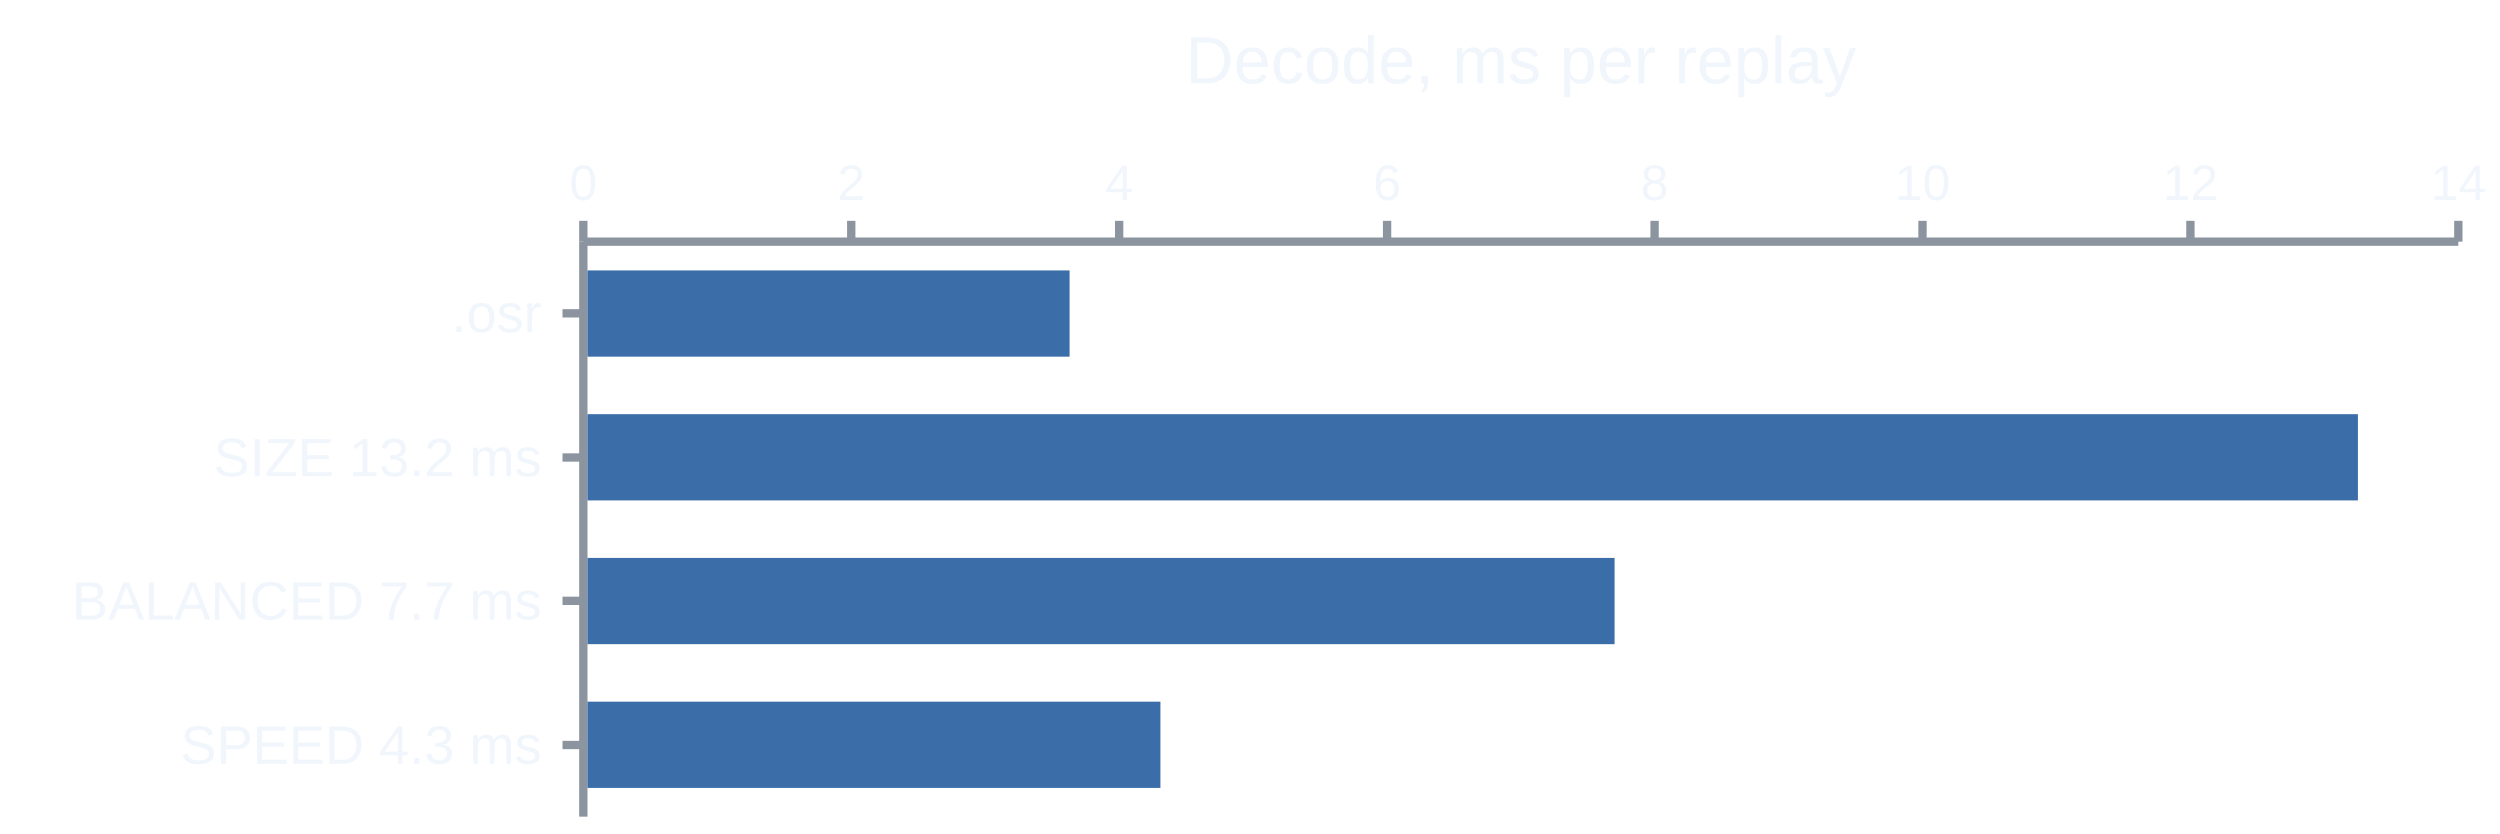
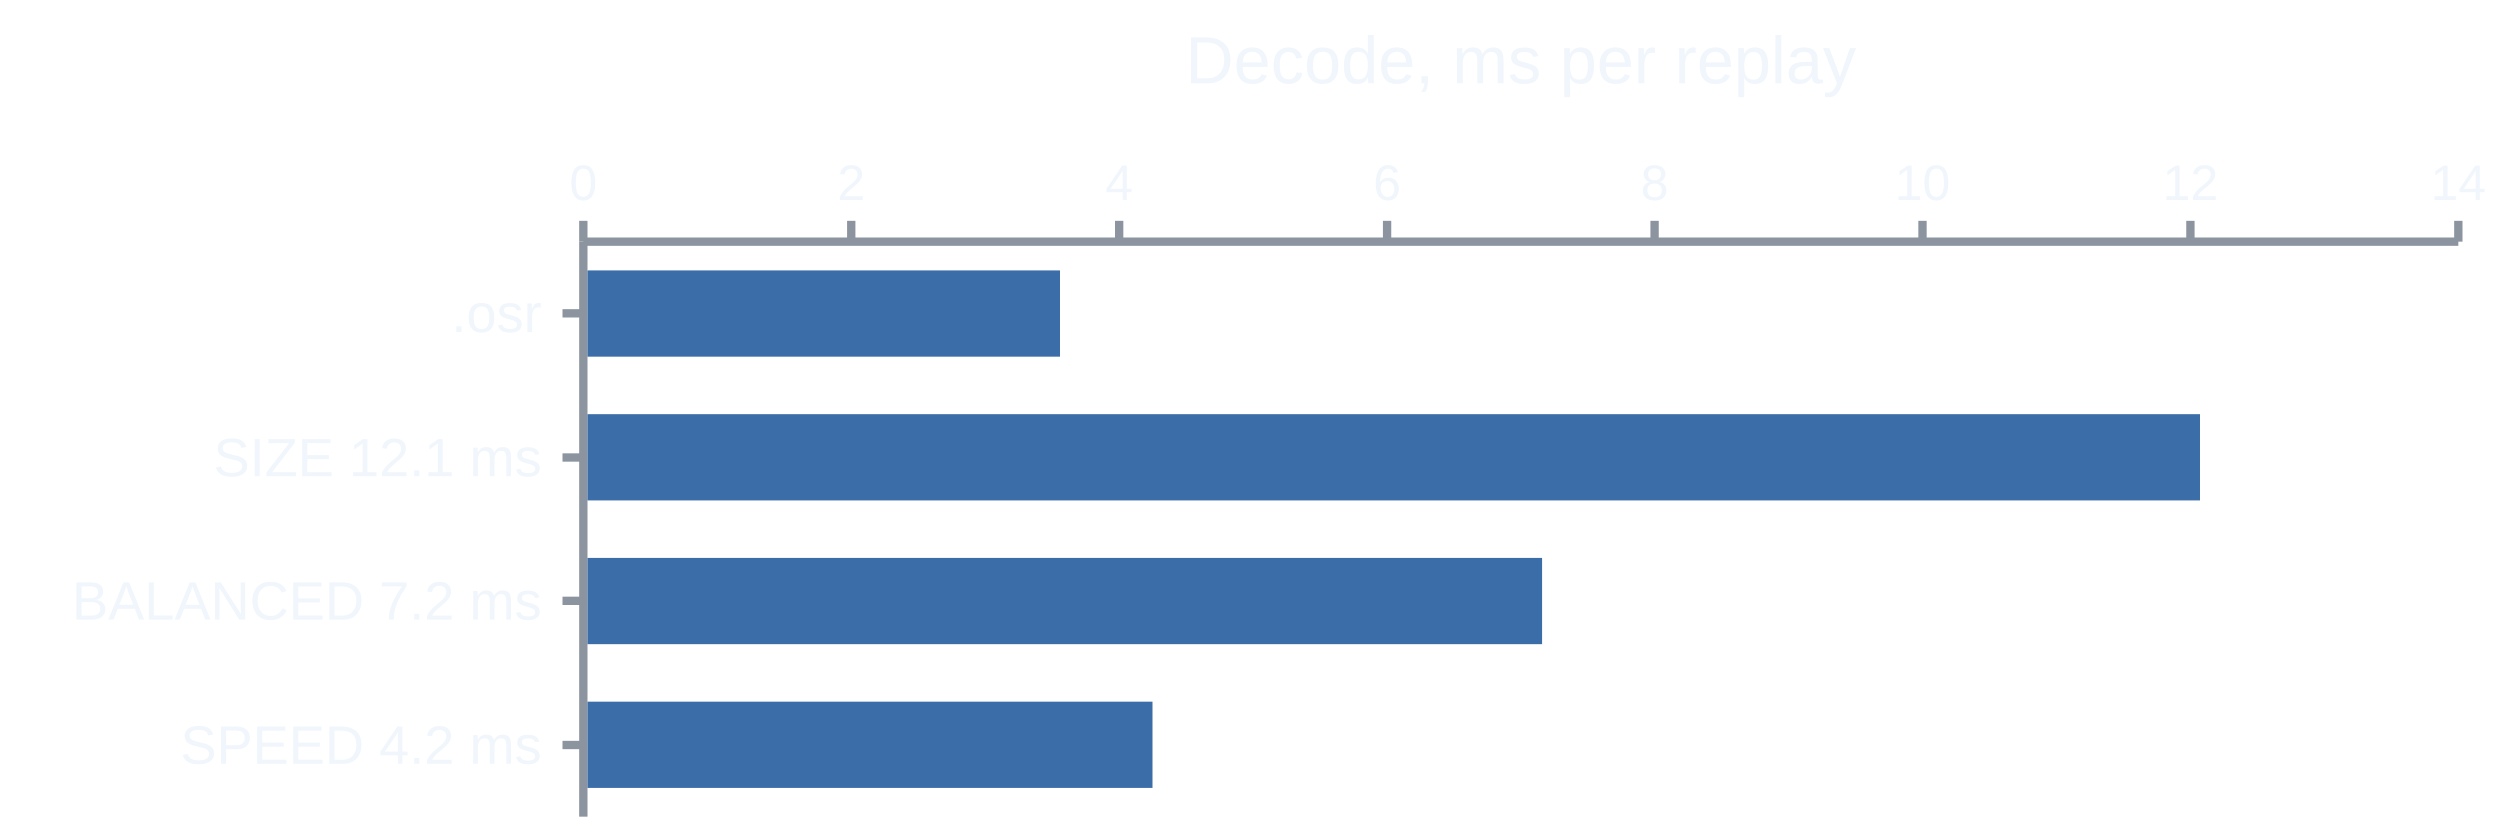
<svg xmlns="http://www.w3.org/2000/svg" width="600" height="200" viewBox="0 0 600 200" font-family="&quot;trebuchet ms&quot;, verdana, arial, sans-serif">
  <text x="365.0" y="20" font-size="16" fill="#f0f6fc" text-anchor="middle">Decode, ms per replay</text>
  <path d="M140 58H590M140 58V196" stroke="#8c959f" stroke-width="2" fill="none" />
  <path d="M140.0 58v-5" stroke="#8c959f" stroke-width="2" />
  <text x="140.0" y="48" font-size="12" fill="#f0f6fc" text-anchor="middle">0</text>
  <path d="M204.3 58v-5" stroke="#8c959f" stroke-width="2" />
  <text x="204.3" y="48" font-size="12" fill="#f0f6fc" text-anchor="middle">2</text>
  <path d="M268.6 58v-5" stroke="#8c959f" stroke-width="2" />
  <text x="268.6" y="48" font-size="12" fill="#f0f6fc" text-anchor="middle">4</text>
  <path d="M332.9 58v-5" stroke="#8c959f" stroke-width="2" />
  <text x="332.9" y="48" font-size="12" fill="#f0f6fc" text-anchor="middle">6</text>
  <path d="M397.1 58v-5" stroke="#8c959f" stroke-width="2" />
  <text x="397.1" y="48" font-size="12" fill="#f0f6fc" text-anchor="middle">8</text>
  <path d="M461.4 58v-5" stroke="#8c959f" stroke-width="2" />
  <text x="461.4" y="48" font-size="12" fill="#f0f6fc" text-anchor="middle">10</text>
  <path d="M525.7 58v-5" stroke="#8c959f" stroke-width="2" />
  <text x="525.7" y="48" font-size="12" fill="#f0f6fc" text-anchor="middle">12</text>
  <path d="M590.0 58v-5" stroke="#8c959f" stroke-width="2" />
  <text x="590.0" y="48" font-size="12" fill="#f0f6fc" text-anchor="middle">14</text>
  <path d="M140 75.2h-5" stroke="#8c959f" stroke-width="2" />
  <text x="130" y="75.2" font-size="13" fill="#f0f6fc" text-anchor="end" dominant-baseline="central">.osr</text>
-   <rect x="141" y="64.9" width="115.7" height="20.7" fill="#3b6ea8" />
+   <rect x="141" y="64.9" width="113.4" height="20.7" fill="#3b6ea8" />
  <path d="M140 109.8h-5" stroke="#8c959f" stroke-width="2" />
-   <text x="130" y="109.8" font-size="13" fill="#f0f6fc" text-anchor="end" dominant-baseline="central">SIZE 13.2 ms</text>
-   <rect x="141" y="99.4" width="424.9" height="20.7" fill="#3b6ea8" />
+   <text x="130" y="109.8" font-size="13" fill="#f0f6fc" text-anchor="end" dominant-baseline="central">SIZE 12.1 ms</text>
+   <rect x="141" y="99.4" width="387.0" height="20.7" fill="#3b6ea8" />
  <path d="M140 144.2h-5" stroke="#8c959f" stroke-width="2" />
-   <text x="130" y="144.2" font-size="13" fill="#f0f6fc" text-anchor="end" dominant-baseline="central">BALANCED 7.7 ms</text>
-   <rect x="141" y="133.9" width="246.5" height="20.7" fill="#3b6ea8" />
+   <text x="130" y="144.2" font-size="13" fill="#f0f6fc" text-anchor="end" dominant-baseline="central">BALANCED 7.2 ms</text>
+   <rect x="141" y="133.9" width="229.1" height="20.7" fill="#3b6ea8" />
  <path d="M140 178.8h-5" stroke="#8c959f" stroke-width="2" />
-   <text x="130" y="178.8" font-size="13" fill="#f0f6fc" text-anchor="end" dominant-baseline="central">SPEED 4.3 ms</text>
-   <rect x="141" y="168.4" width="137.5" height="20.7" fill="#3b6ea8" />
+   <text x="130" y="178.8" font-size="13" fill="#f0f6fc" text-anchor="end" dominant-baseline="central">SPEED 4.2 ms</text>
+   <rect x="141" y="168.4" width="135.6" height="20.7" fill="#3b6ea8" />
</svg>
